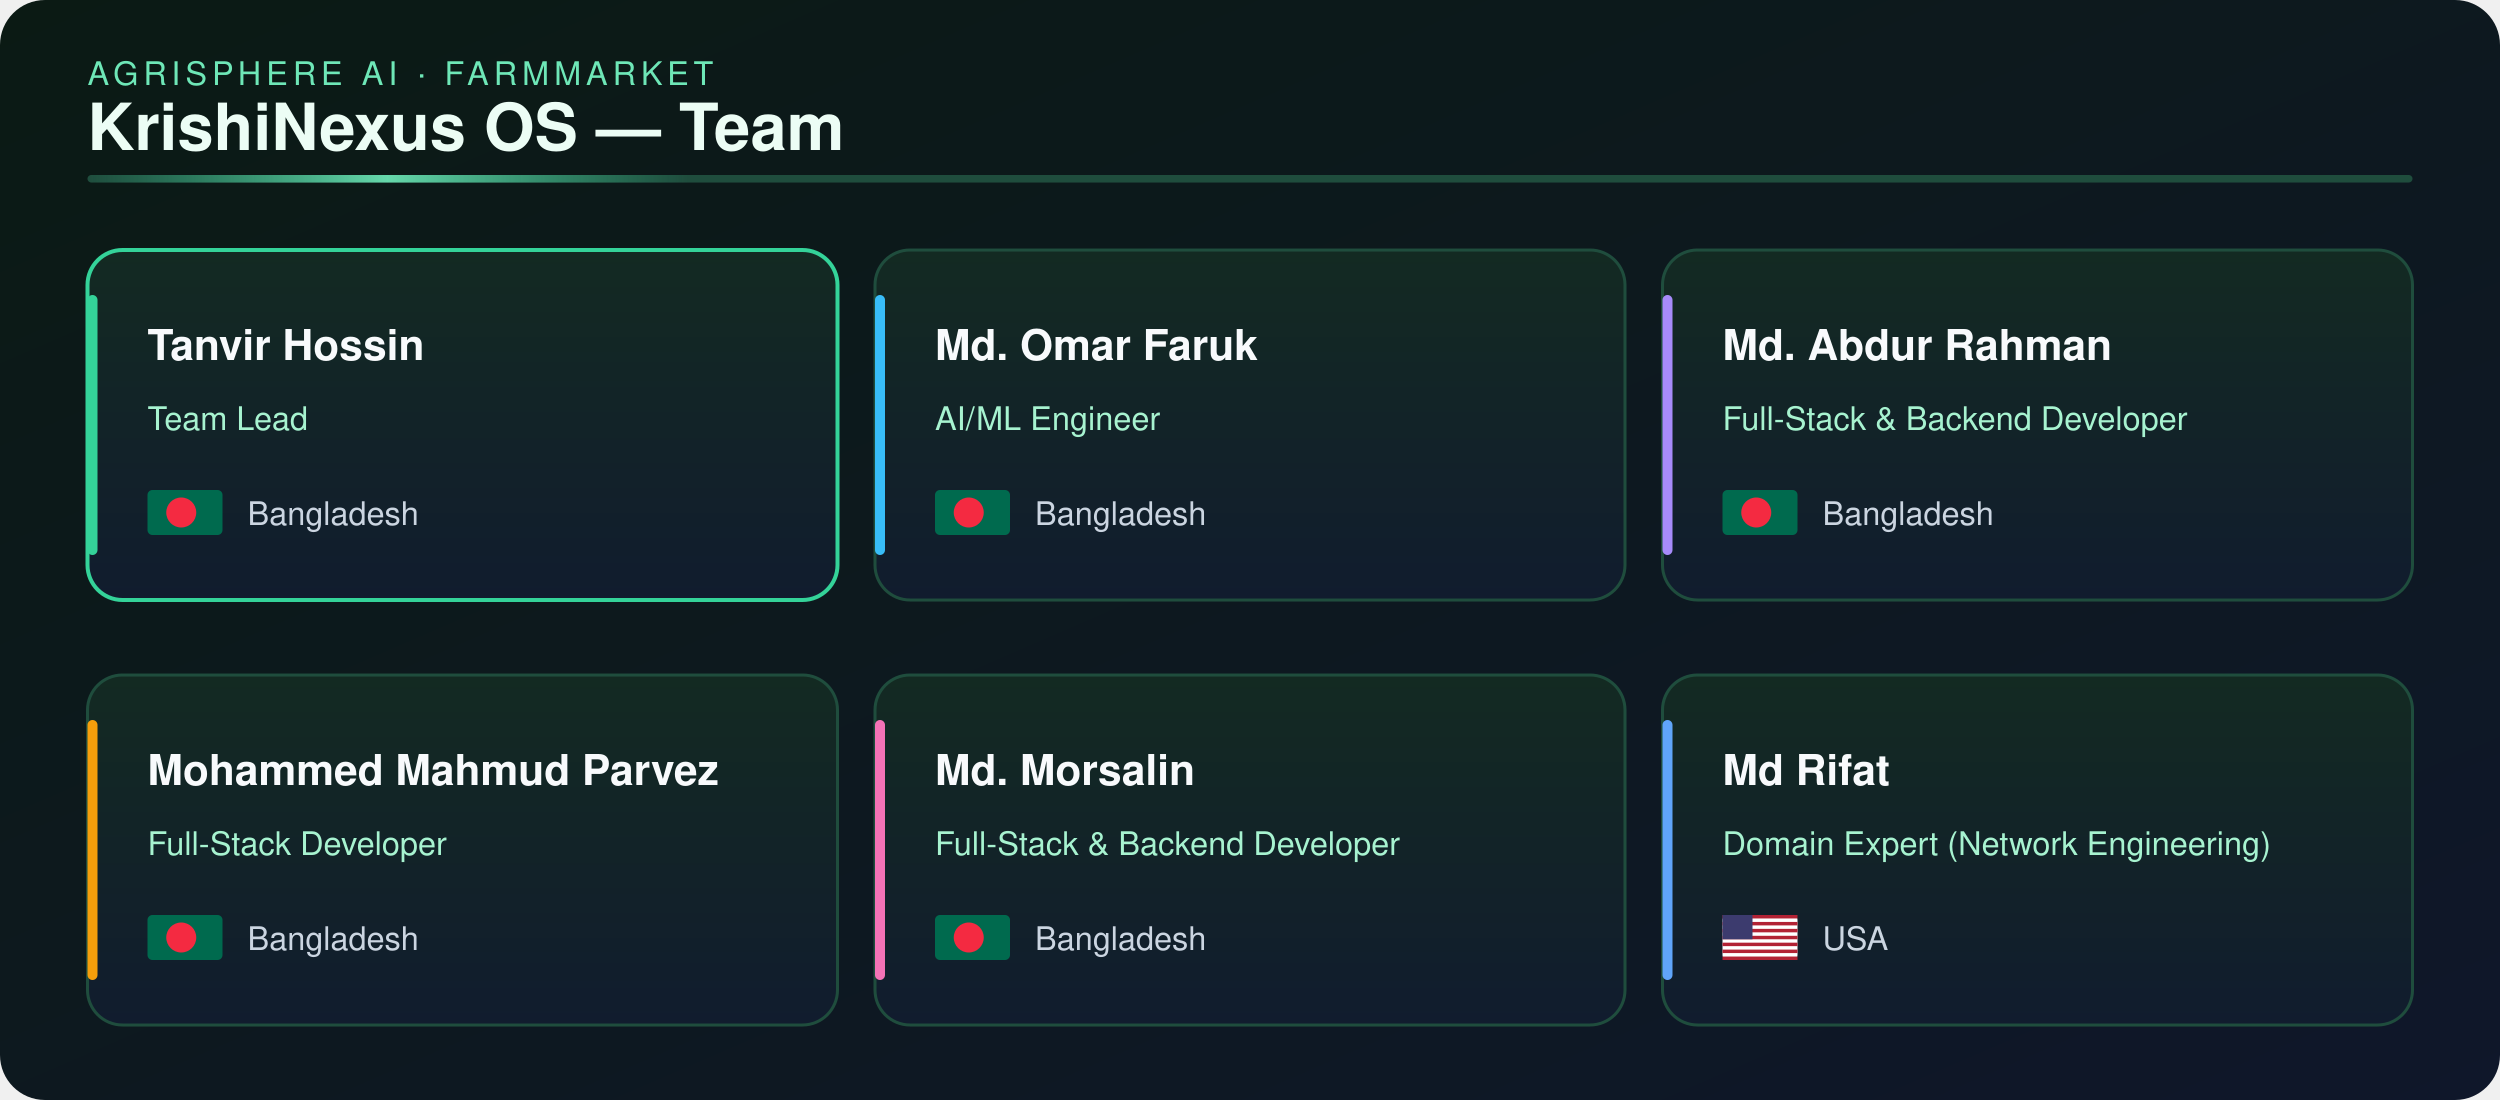
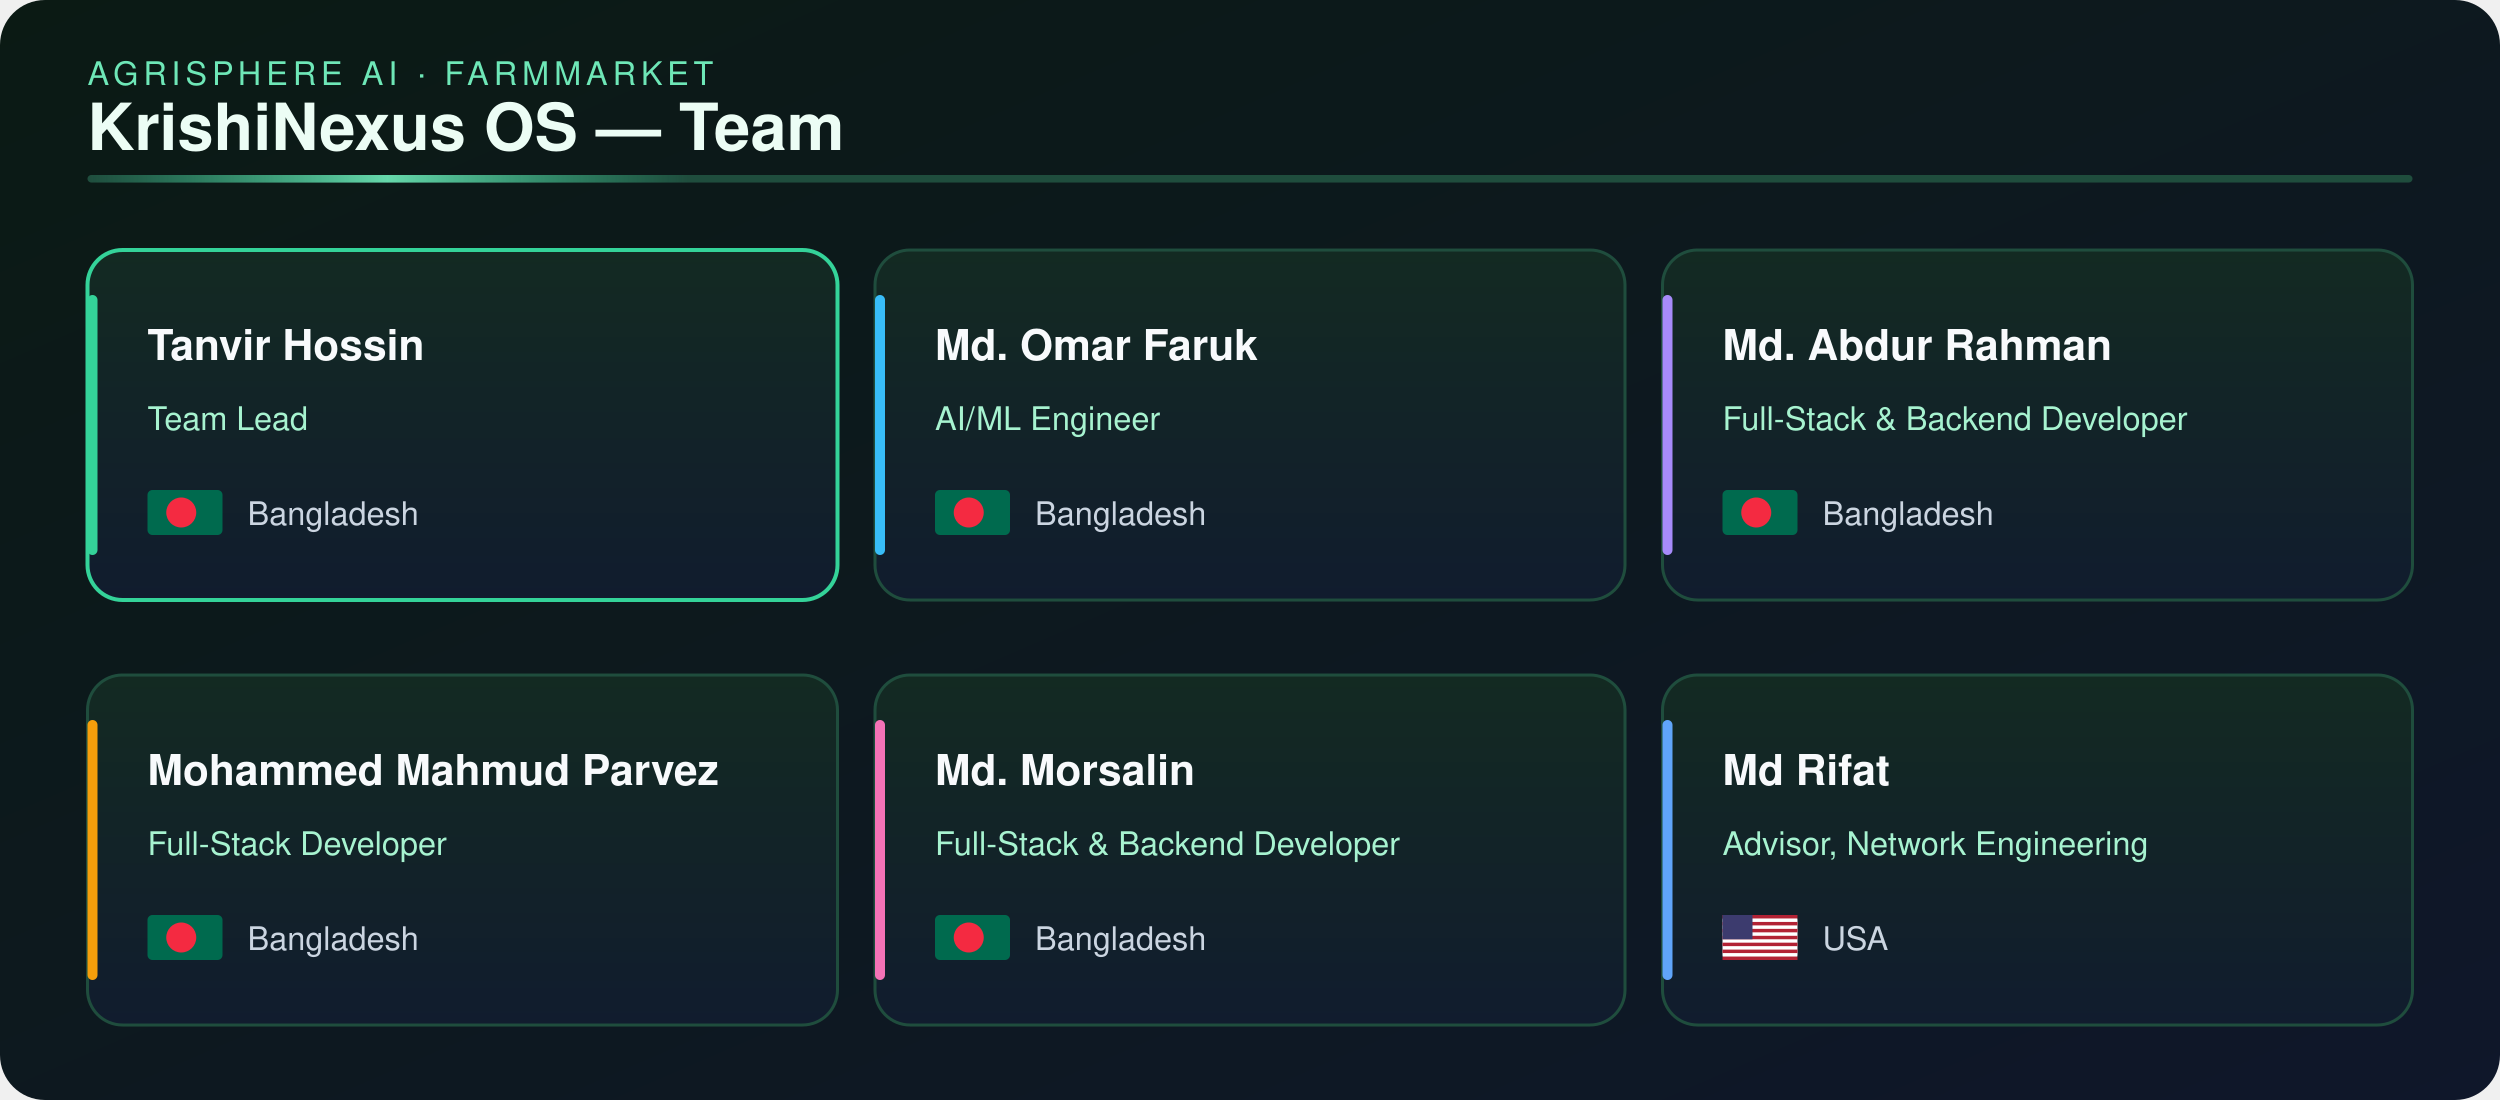
<svg xmlns="http://www.w3.org/2000/svg" width="1000" height="440" viewBox="0 0 1000 440" role="img" aria-labelledby="title desc">
  <defs>
    <linearGradient id="bg" x1="0" y1="0" x2="1" y2="1">
      <stop offset="0" stop-color="#0b1a14" />
      <stop offset="1" stop-color="#0f172a" />
    </linearGradient>
    <linearGradient id="card" x1="0" y1="0" x2="0" y2="1">
      <stop offset="0" stop-color="#132a22" />
      <stop offset="1" stop-color="#111c2e" />
    </linearGradient>
    <linearGradient id="sweep" x1="0" y1="0" x2="1" y2="0">
      <stop offset="0" stop-color="#34d399" stop-opacity="0" />
      <stop offset="0.5" stop-color="#6ee7b7" stop-opacity="0.9" />
      <stop offset="1" stop-color="#34d399" stop-opacity="0" />
    </linearGradient>
    <clipPath id="rule-clip">
      <rect x="35" y="70" width="930" height="3" rx="1.5" />
    </clipPath>
    <symbol id="flag-bd" viewBox="0 0 30 18">
      <rect width="30" height="18" rx="2" fill="#006a4e" />
      <circle cx="13.5" cy="9" r="6" fill="#f42a41" />
    </symbol>
    <symbol id="flag-us" viewBox="0 0 30 18">
      <rect width="30" height="18" rx="2" fill="#ffffff" />
      <g fill="#b22234">
        <rect y="0" width="30" height="1.385" />
        <rect y="2.77" width="30" height="1.385" />
        <rect y="5.54" width="30" height="1.385" />
        <rect y="8.31" width="30" height="1.385" />
        <rect y="11.08" width="30" height="1.385" />
        <rect y="13.85" width="30" height="1.385" />
        <rect y="16.62" width="30" height="1.38" />
      </g>
      <rect width="12" height="9.7" fill="#3c3b6e" />
    </symbol>
    <style>
      .title { font: 700 26px "Segoe UI", -apple-system, BlinkMacSystemFont, Helvetica, Arial, sans-serif; fill: #ecfdf5; }
      .subtitle { font: 500 13px "Segoe UI", -apple-system, BlinkMacSystemFont, Helvetica, Arial, sans-serif; fill: #6ee7b7; letter-spacing: 2px; }
      .name { font: 700 17px "Segoe UI", -apple-system, BlinkMacSystemFont, Helvetica, Arial, sans-serif; fill: #f8fafc; }
      .role { font: 500 13px "Segoe UI", -apple-system, BlinkMacSystemFont, Helvetica, Arial, sans-serif; fill: #a7f3d0; }
      .country { font: 500 13px "Segoe UI", -apple-system, BlinkMacSystemFont, Helvetica, Arial, sans-serif; fill: #cbd5e1; }
      .frame { fill: url(#card); stroke: #1f4d3d; stroke-width: 1.2; }
      .lead .frame { stroke: #34d399; stroke-width: 1.6; }

      /* Cards rise and fade in one after another, then their accent bars breathe. */
      .card {
        animation: rise 0.8s cubic-bezier(0.22, 1, 0.36, 1) both;
      }
      .c1 { animation-delay: 0.15s; }
      .c2 { animation-delay: 0.35s; }
      .c3 { animation-delay: 0.55s; }
      .c4 { animation-delay: 0.75s; }
      .c5 { animation-delay: 0.95s; }
      .c6 { animation-delay: 1.15s; }

      .accent { fill: #34d399; animation: breathe 3.2s ease-in-out infinite; }
      .c2 .accent { fill: #38bdf8; animation-delay: 0.5s; }
      .c3 .accent { fill: #a78bfa; animation-delay: 1s; }
      .c4 .accent { fill: #f59e0b; animation-delay: 1.5s; }
      .c5 .accent { fill: #f472b6; animation-delay: 2s; }
      .c6 .accent { fill: #60a5fa; animation-delay: 2.5s; }

      .header { animation: rise 0.8s cubic-bezier(0.22, 1, 0.36, 1) both; }
      .sweep { animation: sweep 4s linear infinite; }

      @keyframes rise {
        from { opacity: 0; transform: translateY(18px); }
        to { opacity: 1; transform: translateY(0); }
      }
      @keyframes breathe {
        0%, 100% { opacity: 0.55; }
        50% { opacity: 1; }
      }
      @keyframes sweep {
        from { transform: translateX(-260px); }
        to { transform: translateX(950px); }
      }
      @media (prefers-reduced-motion: reduce) {
        .card, .header, .accent, .sweep { animation: none; }
      }
    </style>
  </defs>
  <rect width="1000" height="440" rx="18" fill="url(#bg)" />
  <g class="header">
    <text class="subtitle" x="35" y="34">AGRISPHERE AI · FARMMARKET</text>
    <text class="title" x="35" y="60">KrishiNexus OS — Team</text>
  </g>
  <rect x="35" y="70" width="930" height="3" rx="1.5" fill="#1f4d3d" />
  <g clip-path="url(#rule-clip)">
    <rect class="sweep" x="35" y="70" width="240" height="3" fill="url(#sweep)" />
  </g>
  <g transform="translate(35 100)">
    <g class="card c1 lead">
      <rect class="frame" width="300" height="140" rx="14" />
      <rect class="accent" x="0" y="18" width="4" height="104" rx="2" />
      <text class="name" x="24" y="44">Tanvir Hossin</text>
      <text class="role" x="24" y="72">Team Lead</text>
      <use href="#flag-bd" x="24" y="96" width="30" height="18" />
      <text class="country" x="64" y="110">Bangladesh</text>
    </g>
  </g>
  <g transform="translate(350 100)">
    <g class="card c2">
      <rect class="frame" width="300" height="140" rx="14" />
      <rect class="accent" x="0" y="18" width="4" height="104" rx="2" />
      <text class="name" x="24" y="44">Md. Omar Faruk</text>
      <text class="role" x="24" y="72">AI/ML Engineer</text>
      <use href="#flag-bd" x="24" y="96" width="30" height="18" />
      <text class="country" x="64" y="110">Bangladesh</text>
    </g>
  </g>
  <g transform="translate(665 100)">
    <g class="card c3">
      <rect class="frame" width="300" height="140" rx="14" />
      <rect class="accent" x="0" y="18" width="4" height="104" rx="2" />
      <text class="name" x="24" y="44">Md. Abdur Rahman</text>
      <text class="role" x="24" y="72">Full-Stack &amp; Backend Developer</text>
      <use href="#flag-bd" x="24" y="96" width="30" height="18" />
      <text class="country" x="64" y="110">Bangladesh</text>
    </g>
  </g>
  <g transform="translate(35 270)">
    <g class="card c4">
      <rect class="frame" width="300" height="140" rx="14" />
      <rect class="accent" x="0" y="18" width="4" height="104" rx="2" />
      <text class="name" x="24" y="44">Mohammed Mahmud Parvez</text>
      <text class="role" x="24" y="72">Full-Stack Developer</text>
      <use href="#flag-bd" x="24" y="96" width="30" height="18" />
      <text class="country" x="64" y="110">Bangladesh</text>
    </g>
  </g>
  <g transform="translate(350 270)">
    <g class="card c5">
      <rect class="frame" width="300" height="140" rx="14" />
      <rect class="accent" x="0" y="18" width="4" height="104" rx="2" />
      <text class="name" x="24" y="44">Md. Morsalin</text>
      <text class="role" x="24" y="72">Full-Stack &amp; Backend Developer</text>
      <use href="#flag-bd" x="24" y="96" width="30" height="18" />
      <text class="country" x="64" y="110">Bangladesh</text>
    </g>
  </g>
  <g transform="translate(665 270)">
    <g class="card c6">
      <rect class="frame" width="300" height="140" rx="14" />
      <rect class="accent" x="0" y="18" width="4" height="104" rx="2" />
      <text class="name" x="24" y="44">Md Rifat</text>
-       <text class="role" x="24" y="72">Domain Expert (Network Engineering)</text>
+       <text class="role" x="24" y="72">Advisor, Network Engineering</text>
      <use href="#flag-us" x="24" y="96" width="30" height="18" />
      <text class="country" x="64" y="110">USA</text>
    </g>
  </g>
</svg>
